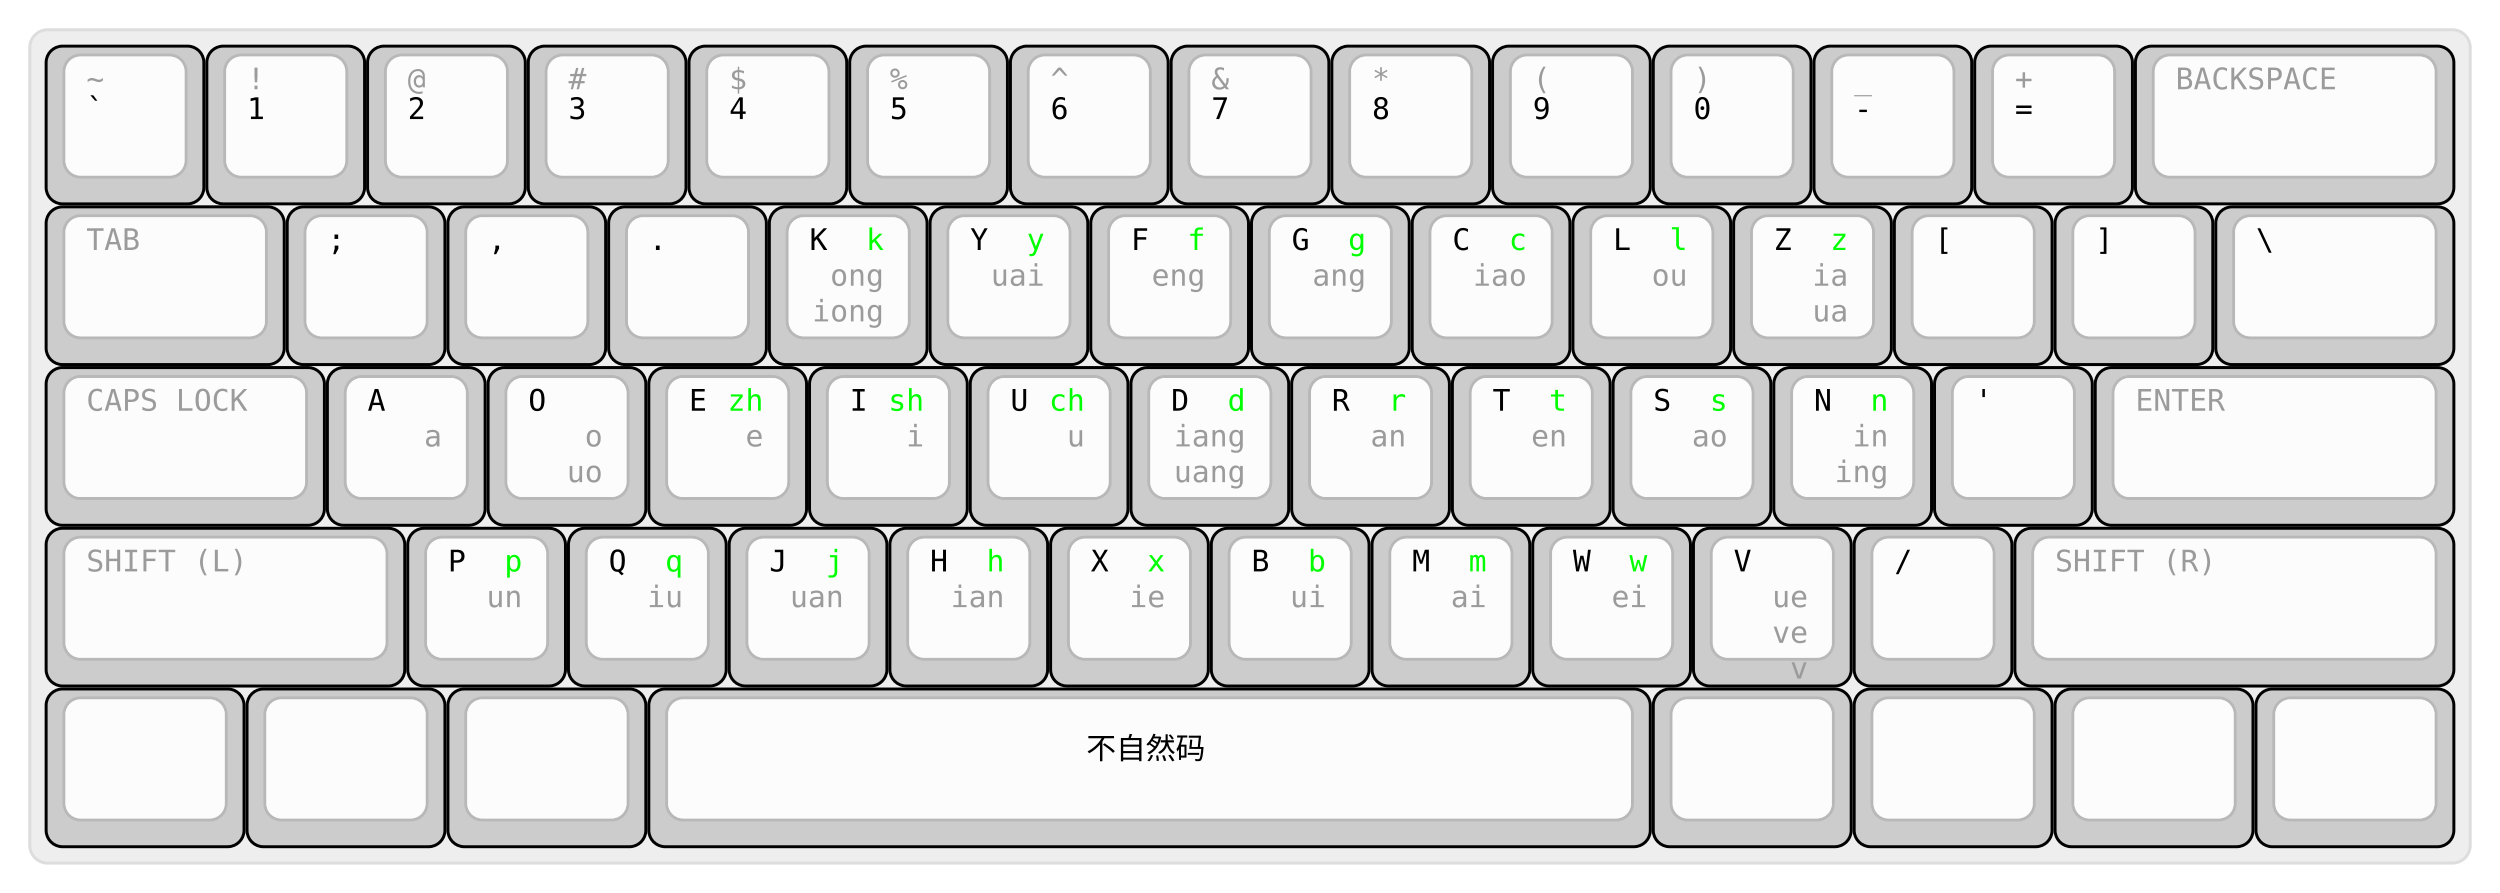
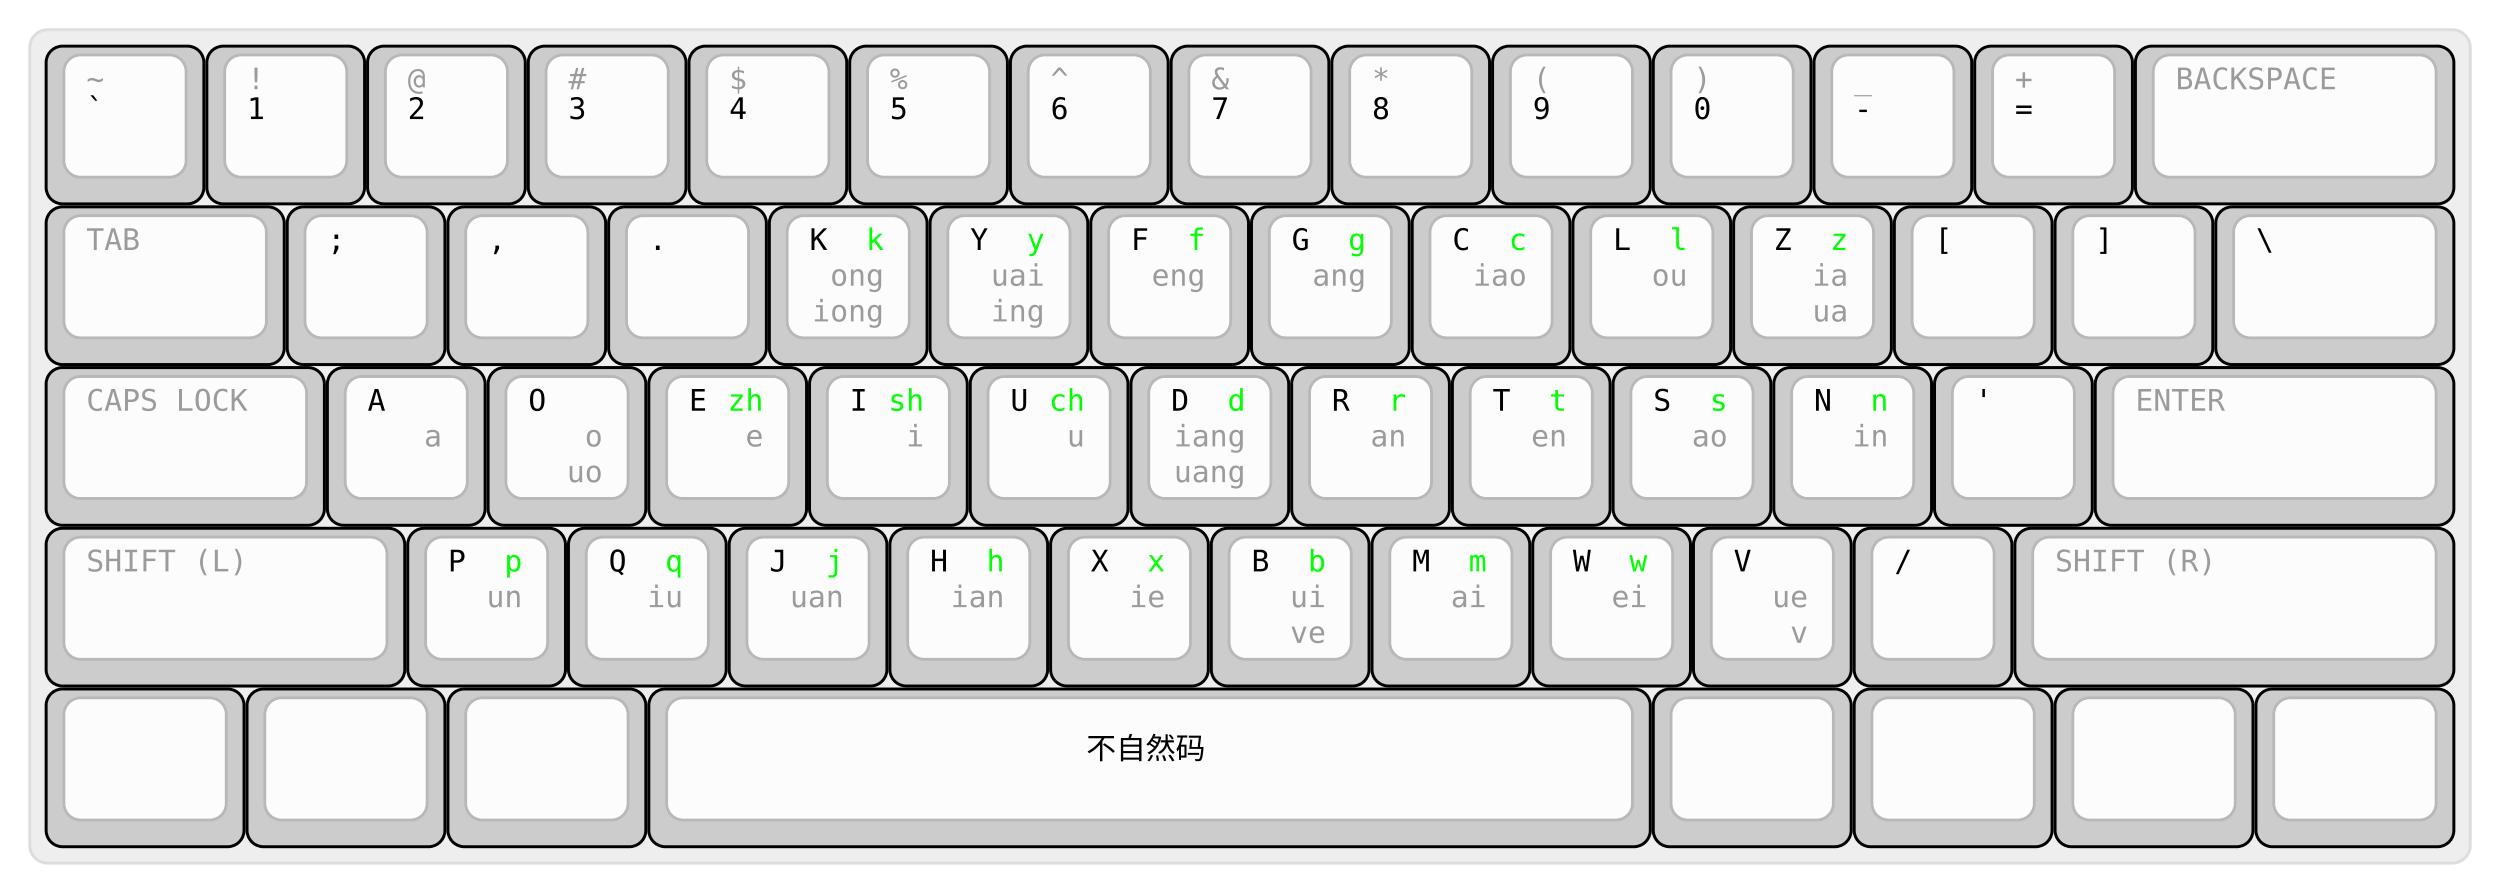
<svg xmlns="http://www.w3.org/2000/svg" xmlns:xlink="http://www.w3.org/1999/xlink" width="840px" height="300px" viewBox="0 0 840 300">
  <style type="text/css">
    .keycap .border { stroke: black; stroke-width: 2; }
    .keycap .inner.border { stroke: rgba(0,0,0,.1); }
    </style>
  <defs>
    <linearGradient id="DCS">
      <stop offset="0%" stop-color="black" stop-opacity="0" />
      <stop offset="40%" stop-color="black" stop-opacity="0.1" />
      <stop offset="60%" stop-color="black" stop-opacity="0.1" />
      <stop offset="100%" stop-color="black" stop-opacity="0" />
    </linearGradient>
    <linearGradient id="SPACE" x1="0%" x2="0%" y1="0%" y2="100%">
      <stop offset="0%" stop-color="black" stop-opacity="0.1" />
      <stop offset="20%" stop-color="black" stop-opacity="0.0" />
      <stop offset="40%" stop-color="black" stop-opacity="0.0" />
      <stop offset="100%" stop-color="black" stop-opacity="0.1" />
    </linearGradient>
    <radialGradient id="DSA">
      <stop offset="0%" stop-color="black" stop-opacity="0.1" />
      <stop offset="10%" stop-color="black" stop-opacity="0.1" />
      <stop offset="100%" stop-color="black" stop-opacity="0" />
    </radialGradient>
    <radialGradient id="SA" xlink:href="#DSA" />
  </defs>
  <g transform="translate(10,10)">
    <rect width="820" height="280" stroke="#ddd" stroke-width="1" fill="#eeeeee" rx="6" />
    <g transform="translate(5,5)">
      <g class="  keycap">
        <rect x="1" y="1" width="52" height="52" rx="5" fill="#cccccc" class="outer border" />
        <rect x="1" y="1" width="52" height="52" rx="5" fill="#cccccc" />
        <rect x="7" y="4" width="40" height="40" rx="5" fill="#fcfcfc" class="inner border" />
        <rect x="7" y="4" width="40" height="40" rx="5" fill="#fcfcfc" />
      </g>
      <g class="  keycap">
        <rect x="55" y="1" width="52" height="52" rx="5" fill="#cccccc" class="outer border" />
        <rect x="55" y="1" width="52" height="52" rx="5" fill="#cccccc" />
        <rect x="61" y="4" width="40" height="40" rx="5" fill="#fcfcfc" class="inner border" />
        <rect x="61" y="4" width="40" height="40" rx="5" fill="#fcfcfc" />
      </g>
      <g class="  keycap">
        <rect x="109" y="1" width="52" height="52" rx="5" fill="#cccccc" class="outer border" />
        <rect x="109" y="1" width="52" height="52" rx="5" fill="#cccccc" />
        <rect x="115" y="4" width="40" height="40" rx="5" fill="#fcfcfc" class="inner border" />
        <rect x="115" y="4" width="40" height="40" rx="5" fill="#fcfcfc" />
      </g>
      <g class="  keycap">
        <rect x="163" y="1" width="52" height="52" rx="5" fill="#cccccc" class="outer border" />
        <rect x="163" y="1" width="52" height="52" rx="5" fill="#cccccc" />
        <rect x="169" y="4" width="40" height="40" rx="5" fill="#fcfcfc" class="inner border" />
        <rect x="169" y="4" width="40" height="40" rx="5" fill="#fcfcfc" />
      </g>
      <g class="  keycap">
        <rect x="217" y="1" width="52" height="52" rx="5" fill="#cccccc" class="outer border" />
        <rect x="217" y="1" width="52" height="52" rx="5" fill="#cccccc" />
        <rect x="223" y="4" width="40" height="40" rx="5" fill="#fcfcfc" class="inner border" />
        <rect x="223" y="4" width="40" height="40" rx="5" fill="#fcfcfc" />
      </g>
      <g class="  keycap">
        <rect x="271" y="1" width="52" height="52" rx="5" fill="#cccccc" class="outer border" />
        <rect x="271" y="1" width="52" height="52" rx="5" fill="#cccccc" />
        <rect x="277" y="4" width="40" height="40" rx="5" fill="#fcfcfc" class="inner border" />
        <rect x="277" y="4" width="40" height="40" rx="5" fill="#fcfcfc" />
      </g>
      <g class="  keycap">
        <rect x="325" y="1" width="52" height="52" rx="5" fill="#cccccc" class="outer border" />
        <rect x="325" y="1" width="52" height="52" rx="5" fill="#cccccc" />
        <rect x="331" y="4" width="40" height="40" rx="5" fill="#fcfcfc" class="inner border" />
        <rect x="331" y="4" width="40" height="40" rx="5" fill="#fcfcfc" />
      </g>
      <g class="  keycap">
        <rect x="379" y="1" width="52" height="52" rx="5" fill="#cccccc" class="outer border" />
        <rect x="379" y="1" width="52" height="52" rx="5" fill="#cccccc" />
        <rect x="385" y="4" width="40" height="40" rx="5" fill="#fcfcfc" class="inner border" />
        <rect x="385" y="4" width="40" height="40" rx="5" fill="#fcfcfc" />
      </g>
      <g class="  keycap">
        <rect x="433" y="1" width="52" height="52" rx="5" fill="#cccccc" class="outer border" />
        <rect x="433" y="1" width="52" height="52" rx="5" fill="#cccccc" />
        <rect x="439" y="4" width="40" height="40" rx="5" fill="#fcfcfc" class="inner border" />
        <rect x="439" y="4" width="40" height="40" rx="5" fill="#fcfcfc" />
      </g>
      <g class="  keycap">
        <rect x="487" y="1" width="52" height="52" rx="5" fill="#cccccc" class="outer border" />
        <rect x="487" y="1" width="52" height="52" rx="5" fill="#cccccc" />
        <rect x="493" y="4" width="40" height="40" rx="5" fill="#fcfcfc" class="inner border" />
        <rect x="493" y="4" width="40" height="40" rx="5" fill="#fcfcfc" />
      </g>
      <g class="  keycap">
        <rect x="541" y="1" width="52" height="52" rx="5" fill="#cccccc" class="outer border" />
        <rect x="541" y="1" width="52" height="52" rx="5" fill="#cccccc" />
        <rect x="547" y="4" width="40" height="40" rx="5" fill="#fcfcfc" class="inner border" />
        <rect x="547" y="4" width="40" height="40" rx="5" fill="#fcfcfc" />
      </g>
      <g class="  keycap">
        <rect x="595" y="1" width="52" height="52" rx="5" fill="#cccccc" class="outer border" />
        <rect x="595" y="1" width="52" height="52" rx="5" fill="#cccccc" />
        <rect x="601" y="4" width="40" height="40" rx="5" fill="#fcfcfc" class="inner border" />
        <rect x="601" y="4" width="40" height="40" rx="5" fill="#fcfcfc" />
      </g>
      <g class="  keycap">
        <rect x="649" y="1" width="52" height="52" rx="5" fill="#cccccc" class="outer border" />
        <rect x="649" y="1" width="52" height="52" rx="5" fill="#cccccc" />
        <rect x="655" y="4" width="40" height="40" rx="5" fill="#fcfcfc" class="inner border" />
        <rect x="655" y="4" width="40" height="40" rx="5" fill="#fcfcfc" />
      </g>
      <g class="  keycap">
        <rect x="703" y="1" width="106" height="52" rx="5" fill="#cccccc" class="outer border" />
        <rect x="703" y="1" width="106" height="52" rx="5" fill="#cccccc" />
        <rect x="709" y="4" width="94" height="40" rx="5" fill="#fcfcfc" class="inner border" />
        <rect x="709" y="4" width="94" height="40" rx="5" fill="#fcfcfc" />
      </g>
      <g class="  keycap">
        <rect x="1" y="55" width="79" height="52" rx="5" fill="#cccccc" class="outer border" />
        <rect x="1" y="55" width="79" height="52" rx="5" fill="#cccccc" />
        <rect x="7" y="58" width="67" height="40" rx="5" fill="#fcfcfc" class="inner border" />
        <rect x="7" y="58" width="67" height="40" rx="5" fill="#fcfcfc" />
      </g>
      <g class="  keycap">
        <rect x="82" y="55" width="52" height="52" rx="5" fill="#cccccc" class="outer border" />
        <rect x="82" y="55" width="52" height="52" rx="5" fill="#cccccc" />
        <rect x="88" y="58" width="40" height="40" rx="5" fill="#fcfcfc" class="inner border" />
        <rect x="88" y="58" width="40" height="40" rx="5" fill="#fcfcfc" />
      </g>
      <g class="  keycap">
        <rect x="136" y="55" width="52" height="52" rx="5" fill="#cccccc" class="outer border" />
        <rect x="136" y="55" width="52" height="52" rx="5" fill="#cccccc" />
        <rect x="142" y="58" width="40" height="40" rx="5" fill="#fcfcfc" class="inner border" />
        <rect x="142" y="58" width="40" height="40" rx="5" fill="#fcfcfc" />
      </g>
      <g class="  keycap">
        <rect x="190" y="55" width="52" height="52" rx="5" fill="#cccccc" class="outer border" />
        <rect x="190" y="55" width="52" height="52" rx="5" fill="#cccccc" />
        <rect x="196" y="58" width="40" height="40" rx="5" fill="#fcfcfc" class="inner border" />
        <rect x="196" y="58" width="40" height="40" rx="5" fill="#fcfcfc" />
      </g>
      <g class="  keycap">
        <rect x="244" y="55" width="52" height="52" rx="5" fill="#cccccc" class="outer border" />
        <rect x="244" y="55" width="52" height="52" rx="5" fill="#cccccc" />
        <rect x="250" y="58" width="40" height="40" rx="5" fill="#fcfcfc" class="inner border" />
        <rect x="250" y="58" width="40" height="40" rx="5" fill="#fcfcfc" />
      </g>
      <g class="  keycap">
        <rect x="298" y="55" width="52" height="52" rx="5" fill="#cccccc" class="outer border" />
        <rect x="298" y="55" width="52" height="52" rx="5" fill="#cccccc" />
        <rect x="304" y="58" width="40" height="40" rx="5" fill="#fcfcfc" class="inner border" />
        <rect x="304" y="58" width="40" height="40" rx="5" fill="#fcfcfc" />
      </g>
      <g class="  keycap">
        <rect x="352" y="55" width="52" height="52" rx="5" fill="#cccccc" class="outer border" />
        <rect x="352" y="55" width="52" height="52" rx="5" fill="#cccccc" />
        <rect x="358" y="58" width="40" height="40" rx="5" fill="#fcfcfc" class="inner border" />
        <rect x="358" y="58" width="40" height="40" rx="5" fill="#fcfcfc" />
      </g>
      <g class="  keycap">
        <rect x="406" y="55" width="52" height="52" rx="5" fill="#cccccc" class="outer border" />
        <rect x="406" y="55" width="52" height="52" rx="5" fill="#cccccc" />
        <rect x="412" y="58" width="40" height="40" rx="5" fill="#fcfcfc" class="inner border" />
        <rect x="412" y="58" width="40" height="40" rx="5" fill="#fcfcfc" />
      </g>
      <g class="  keycap">
        <rect x="460" y="55" width="52" height="52" rx="5" fill="#cccccc" class="outer border" />
        <rect x="460" y="55" width="52" height="52" rx="5" fill="#cccccc" />
        <rect x="466" y="58" width="40" height="40" rx="5" fill="#fcfcfc" class="inner border" />
        <rect x="466" y="58" width="40" height="40" rx="5" fill="#fcfcfc" />
      </g>
      <g class="  keycap">
        <rect x="514" y="55" width="52" height="52" rx="5" fill="#cccccc" class="outer border" />
        <rect x="514" y="55" width="52" height="52" rx="5" fill="#cccccc" />
        <rect x="520" y="58" width="40" height="40" rx="5" fill="#fcfcfc" class="inner border" />
        <rect x="520" y="58" width="40" height="40" rx="5" fill="#fcfcfc" />
      </g>
      <g class="  keycap">
        <rect x="568" y="55" width="52" height="52" rx="5" fill="#cccccc" class="outer border" />
        <rect x="568" y="55" width="52" height="52" rx="5" fill="#cccccc" />
        <rect x="574" y="58" width="40" height="40" rx="5" fill="#fcfcfc" class="inner border" />
        <rect x="574" y="58" width="40" height="40" rx="5" fill="#fcfcfc" />
      </g>
      <g class="  keycap">
        <rect x="622" y="55" width="52" height="52" rx="5" fill="#cccccc" class="outer border" />
        <rect x="622" y="55" width="52" height="52" rx="5" fill="#cccccc" />
        <rect x="628" y="58" width="40" height="40" rx="5" fill="#fcfcfc" class="inner border" />
        <rect x="628" y="58" width="40" height="40" rx="5" fill="#fcfcfc" />
      </g>
      <g class="  keycap">
        <rect x="676" y="55" width="52" height="52" rx="5" fill="#cccccc" class="outer border" />
        <rect x="676" y="55" width="52" height="52" rx="5" fill="#cccccc" />
        <rect x="682" y="58" width="40" height="40" rx="5" fill="#fcfcfc" class="inner border" />
        <rect x="682" y="58" width="40" height="40" rx="5" fill="#fcfcfc" />
      </g>
      <g class="  keycap">
        <rect x="730" y="55" width="79" height="52" rx="5" fill="#cccccc" class="outer border" />
        <rect x="730" y="55" width="79" height="52" rx="5" fill="#cccccc" />
        <rect x="736" y="58" width="67" height="40" rx="5" fill="#fcfcfc" class="inner border" />
        <rect x="736" y="58" width="67" height="40" rx="5" fill="#fcfcfc" />
      </g>
      <g class="  keycap">
        <rect x="1" y="109" width="92.5" height="52" rx="5" fill="#cccccc" class="outer border" />
        <rect x="1" y="109" width="92.5" height="52" rx="5" fill="#cccccc" />
        <rect x="7" y="112" width="80.5" height="40" rx="5" fill="#fcfcfc" class="inner border" />
        <rect x="7" y="112" width="80.5" height="40" rx="5" fill="#fcfcfc" />
      </g>
      <g class="  keycap">
        <rect x="95.5" y="109" width="52" height="52" rx="5" fill="#cccccc" class="outer border" />
        <rect x="95.5" y="109" width="52" height="52" rx="5" fill="#cccccc" />
        <rect x="101.5" y="112" width="40" height="40" rx="5" fill="#fcfcfc" class="inner border" />
        <rect x="101.5" y="112" width="40" height="40" rx="5" fill="#fcfcfc" />
      </g>
      <g class="  keycap">
        <rect x="149.5" y="109" width="52" height="52" rx="5" fill="#cccccc" class="outer border" />
        <rect x="149.5" y="109" width="52" height="52" rx="5" fill="#cccccc" />
        <rect x="155.5" y="112" width="40" height="40" rx="5" fill="#fcfcfc" class="inner border" />
        <rect x="155.5" y="112" width="40" height="40" rx="5" fill="#fcfcfc" />
      </g>
      <g class="  keycap">
        <rect x="203.5" y="109" width="52" height="52" rx="5" fill="#cccccc" class="outer border" />
        <rect x="203.5" y="109" width="52" height="52" rx="5" fill="#cccccc" />
        <rect x="209.5" y="112" width="40" height="40" rx="5" fill="#fcfcfc" class="inner border" />
        <rect x="209.5" y="112" width="40" height="40" rx="5" fill="#fcfcfc" />
      </g>
      <g class="  keycap">
        <rect x="257.5" y="109" width="52" height="52" rx="5" fill="#cccccc" class="outer border" />
        <rect x="257.5" y="109" width="52" height="52" rx="5" fill="#cccccc" />
        <rect x="263.5" y="112" width="40" height="40" rx="5" fill="#fcfcfc" class="inner border" />
        <rect x="263.5" y="112" width="40" height="40" rx="5" fill="#fcfcfc" />
      </g>
      <g class="  keycap">
        <rect x="311.5" y="109" width="52" height="52" rx="5" fill="#cccccc" class="outer border" />
        <rect x="311.5" y="109" width="52" height="52" rx="5" fill="#cccccc" />
        <rect x="317.5" y="112" width="40" height="40" rx="5" fill="#fcfcfc" class="inner border" />
        <rect x="317.5" y="112" width="40" height="40" rx="5" fill="#fcfcfc" />
      </g>
      <g class="  keycap">
        <rect x="365.5" y="109" width="52" height="52" rx="5" fill="#cccccc" class="outer border" />
        <rect x="365.5" y="109" width="52" height="52" rx="5" fill="#cccccc" />
        <rect x="371.5" y="112" width="40" height="40" rx="5" fill="#fcfcfc" class="inner border" />
        <rect x="371.5" y="112" width="40" height="40" rx="5" fill="#fcfcfc" />
      </g>
      <g class="  keycap">
        <rect x="419.5" y="109" width="52" height="52" rx="5" fill="#cccccc" class="outer border" />
        <rect x="419.5" y="109" width="52" height="52" rx="5" fill="#cccccc" />
        <rect x="425.5" y="112" width="40" height="40" rx="5" fill="#fcfcfc" class="inner border" />
        <rect x="425.5" y="112" width="40" height="40" rx="5" fill="#fcfcfc" />
      </g>
      <g class="  keycap">
        <rect x="473.5" y="109" width="52" height="52" rx="5" fill="#cccccc" class="outer border" />
        <rect x="473.5" y="109" width="52" height="52" rx="5" fill="#cccccc" />
        <rect x="479.5" y="112" width="40" height="40" rx="5" fill="#fcfcfc" class="inner border" />
        <rect x="479.5" y="112" width="40" height="40" rx="5" fill="#fcfcfc" />
      </g>
      <g class="  keycap">
        <rect x="527.5" y="109" width="52" height="52" rx="5" fill="#cccccc" class="outer border" />
        <rect x="527.5" y="109" width="52" height="52" rx="5" fill="#cccccc" />
        <rect x="533.5" y="112" width="40" height="40" rx="5" fill="#fcfcfc" class="inner border" />
        <rect x="533.5" y="112" width="40" height="40" rx="5" fill="#fcfcfc" />
      </g>
      <g class="  keycap">
        <rect x="581.5" y="109" width="52" height="52" rx="5" fill="#cccccc" class="outer border" />
        <rect x="581.5" y="109" width="52" height="52" rx="5" fill="#cccccc" />
        <rect x="587.5" y="112" width="40" height="40" rx="5" fill="#fcfcfc" class="inner border" />
        <rect x="587.5" y="112" width="40" height="40" rx="5" fill="#fcfcfc" />
      </g>
      <g class="  keycap">
        <rect x="635.5" y="109" width="52" height="52" rx="5" fill="#cccccc" class="outer border" />
        <rect x="635.5" y="109" width="52" height="52" rx="5" fill="#cccccc" />
        <rect x="641.5" y="112" width="40" height="40" rx="5" fill="#fcfcfc" class="inner border" />
        <rect x="641.5" y="112" width="40" height="40" rx="5" fill="#fcfcfc" />
      </g>
      <g class="  keycap">
        <rect x="689.5" y="109" width="119.5" height="52" rx="5" fill="#cccccc" class="outer border" />
        <rect x="689.5" y="109" width="119.5" height="52" rx="5" fill="#cccccc" />
        <rect x="695.5" y="112" width="107.5" height="40" rx="5" fill="#fcfcfc" class="inner border" />
        <rect x="695.5" y="112" width="107.5" height="40" rx="5" fill="#fcfcfc" />
      </g>
      <g class="  keycap">
        <rect x="1" y="163" width="119.5" height="52" rx="5" fill="#cccccc" class="outer border" />
        <rect x="1" y="163" width="119.5" height="52" rx="5" fill="#cccccc" />
        <rect x="7" y="166" width="107.5" height="40" rx="5" fill="#fcfcfc" class="inner border" />
        <rect x="7" y="166" width="107.5" height="40" rx="5" fill="#fcfcfc" />
      </g>
      <g class="  keycap">
        <rect x="122.5" y="163" width="52" height="52" rx="5" fill="#cccccc" class="outer border" />
        <rect x="122.5" y="163" width="52" height="52" rx="5" fill="#cccccc" />
        <rect x="128.5" y="166" width="40" height="40" rx="5" fill="#fcfcfc" class="inner border" />
        <rect x="128.5" y="166" width="40" height="40" rx="5" fill="#fcfcfc" />
      </g>
      <g class="  keycap">
        <rect x="176.5" y="163" width="52" height="52" rx="5" fill="#cccccc" class="outer border" />
        <rect x="176.5" y="163" width="52" height="52" rx="5" fill="#cccccc" />
        <rect x="182.5" y="166" width="40" height="40" rx="5" fill="#fcfcfc" class="inner border" />
        <rect x="182.5" y="166" width="40" height="40" rx="5" fill="#fcfcfc" />
      </g>
      <g class="  keycap">
        <rect x="230.5" y="163" width="52" height="52" rx="5" fill="#cccccc" class="outer border" />
        <rect x="230.5" y="163" width="52" height="52" rx="5" fill="#cccccc" />
        <rect x="236.5" y="166" width="40" height="40" rx="5" fill="#fcfcfc" class="inner border" />
        <rect x="236.5" y="166" width="40" height="40" rx="5" fill="#fcfcfc" />
      </g>
      <g class="  keycap">
        <rect x="284.5" y="163" width="52" height="52" rx="5" fill="#cccccc" class="outer border" />
        <rect x="284.5" y="163" width="52" height="52" rx="5" fill="#cccccc" />
        <rect x="290.5" y="166" width="40" height="40" rx="5" fill="#fcfcfc" class="inner border" />
        <rect x="290.5" y="166" width="40" height="40" rx="5" fill="#fcfcfc" />
      </g>
      <g class="  keycap">
        <rect x="338.5" y="163" width="52" height="52" rx="5" fill="#cccccc" class="outer border" />
        <rect x="338.5" y="163" width="52" height="52" rx="5" fill="#cccccc" />
        <rect x="344.5" y="166" width="40" height="40" rx="5" fill="#fcfcfc" class="inner border" />
        <rect x="344.5" y="166" width="40" height="40" rx="5" fill="#fcfcfc" />
      </g>
      <g class="  keycap">
        <rect x="392.5" y="163" width="52" height="52" rx="5" fill="#cccccc" class="outer border" />
        <rect x="392.5" y="163" width="52" height="52" rx="5" fill="#cccccc" />
        <rect x="398.5" y="166" width="40" height="40" rx="5" fill="#fcfcfc" class="inner border" />
        <rect x="398.5" y="166" width="40" height="40" rx="5" fill="#fcfcfc" />
      </g>
      <g class="  keycap">
        <rect x="446.5" y="163" width="52" height="52" rx="5" fill="#cccccc" class="outer border" />
        <rect x="446.5" y="163" width="52" height="52" rx="5" fill="#cccccc" />
        <rect x="452.5" y="166" width="40" height="40" rx="5" fill="#fcfcfc" class="inner border" />
        <rect x="452.5" y="166" width="40" height="40" rx="5" fill="#fcfcfc" />
      </g>
      <g class="  keycap">
        <rect x="500.5" y="163" width="52" height="52" rx="5" fill="#cccccc" class="outer border" />
        <rect x="500.5" y="163" width="52" height="52" rx="5" fill="#cccccc" />
        <rect x="506.5" y="166" width="40" height="40" rx="5" fill="#fcfcfc" class="inner border" />
        <rect x="506.5" y="166" width="40" height="40" rx="5" fill="#fcfcfc" />
      </g>
      <g class="  keycap">
        <rect x="554.5" y="163" width="52" height="52" rx="5" fill="#cccccc" class="outer border" />
        <rect x="554.5" y="163" width="52" height="52" rx="5" fill="#cccccc" />
        <rect x="560.5" y="166" width="40" height="40" rx="5" fill="#fcfcfc" class="inner border" />
        <rect x="560.5" y="166" width="40" height="40" rx="5" fill="#fcfcfc" />
      </g>
      <g class="  keycap">
        <rect x="608.5" y="163" width="52" height="52" rx="5" fill="#cccccc" class="outer border" />
        <rect x="608.5" y="163" width="52" height="52" rx="5" fill="#cccccc" />
        <rect x="614.5" y="166" width="40" height="40" rx="5" fill="#fcfcfc" class="inner border" />
        <rect x="614.5" y="166" width="40" height="40" rx="5" fill="#fcfcfc" />
      </g>
      <g class="  keycap">
        <rect x="662.5" y="163" width="146.5" height="52" rx="5" fill="#cccccc" class="outer border" />
        <rect x="662.5" y="163" width="146.5" height="52" rx="5" fill="#cccccc" />
        <rect x="668.5" y="166" width="134.5" height="40" rx="5" fill="#fcfcfc" class="inner border" />
        <rect x="668.5" y="166" width="134.5" height="40" rx="5" fill="#fcfcfc" />
      </g>
      <g class="  keycap">
        <rect x="1" y="217" width="65.5" height="52" rx="5" fill="#cccccc" class="outer border" />
        <rect x="1" y="217" width="65.5" height="52" rx="5" fill="#cccccc" />
        <rect x="7" y="220" width="53.5" height="40" rx="5" fill="#fcfcfc" class="inner border" />
        <rect x="7" y="220" width="53.5" height="40" rx="5" fill="#fcfcfc" />
      </g>
      <g class="  keycap">
        <rect x="68.5" y="217" width="65.5" height="52" rx="5" fill="#cccccc" class="outer border" />
        <rect x="68.5" y="217" width="65.5" height="52" rx="5" fill="#cccccc" />
        <rect x="74.5" y="220" width="53.5" height="40" rx="5" fill="#fcfcfc" class="inner border" />
        <rect x="74.5" y="220" width="53.5" height="40" rx="5" fill="#fcfcfc" />
      </g>
      <g class="  keycap">
        <rect x="136" y="217" width="65.5" height="52" rx="5" fill="#cccccc" class="outer border" />
        <rect x="136" y="217" width="65.5" height="52" rx="5" fill="#cccccc" />
        <rect x="142" y="220" width="53.5" height="40" rx="5" fill="#fcfcfc" class="inner border" />
        <rect x="142" y="220" width="53.5" height="40" rx="5" fill="#fcfcfc" />
      </g>
      <g class="  keycap">
        <rect x="203.5" y="217" width="335.5" height="52" rx="5" fill="#cccccc" class="outer border" />
        <rect x="203.5" y="217" width="335.5" height="52" rx="5" fill="#cccccc" />
        <rect x="209.5" y="220" width="323.5" height="40" rx="5" fill="#fcfcfc" class="inner border" />
        <rect x="209.5" y="220" width="323.5" height="40" rx="5" fill="#fcfcfc" />
      </g>
      <g class="  keycap">
        <rect x="541" y="217" width="65.5" height="52" rx="5" fill="#cccccc" class="outer border" />
        <rect x="541" y="217" width="65.5" height="52" rx="5" fill="#cccccc" />
        <rect x="547" y="220" width="53.5" height="40" rx="5" fill="#fcfcfc" class="inner border" />
        <rect x="547" y="220" width="53.5" height="40" rx="5" fill="#fcfcfc" />
      </g>
      <g class="  keycap">
        <rect x="608.5" y="217" width="65.5" height="52" rx="5" fill="#cccccc" class="outer border" />
        <rect x="608.5" y="217" width="65.5" height="52" rx="5" fill="#cccccc" />
        <rect x="614.5" y="220" width="53.5" height="40" rx="5" fill="#fcfcfc" class="inner border" />
        <rect x="614.5" y="220" width="53.5" height="40" rx="5" fill="#fcfcfc" />
      </g>
      <g class="  keycap">
        <rect x="676" y="217" width="65.5" height="52" rx="5" fill="#cccccc" class="outer border" />
        <rect x="676" y="217" width="65.5" height="52" rx="5" fill="#cccccc" />
        <rect x="682" y="220" width="53.5" height="40" rx="5" fill="#fcfcfc" class="inner border" />
        <rect x="682" y="220" width="53.5" height="40" rx="5" fill="#fcfcfc" />
      </g>
      <g class="  keycap">
        <rect x="743.5" y="217" width="65.5" height="52" rx="5" fill="#cccccc" class="outer border" />
        <rect x="743.5" y="217" width="65.5" height="52" rx="5" fill="#cccccc" />
        <rect x="749.5" y="220" width="53.5" height="40" rx="5" fill="#fcfcfc" class="inner border" />
        <rect x="749.5" y="220" width="53.5" height="40" rx="5" fill="#fcfcfc" />
      </g>
    </g>
  </g>
  <text alignment-baseline="hanging" text-anchor="start" x="110" y="84" fill="rgb(0,0,0)" font-size="10" font-family="monospace">;</text>
  <text alignment-baseline="hanging" text-anchor="start" x="164" y="84" fill="rgb(0,0,0)" font-size="10" font-family="monospace">,</text>
  <text alignment-baseline="hanging" text-anchor="start" x="218" y="84" fill="rgb(0,0,0)" font-size="10" font-family="monospace">.</text>
  <text alignment-baseline="hanging" text-anchor="start" x="272" y="84" fill="rgb(0,0,0)" font-size="10" font-family="monospace">K</text>
  <text alignment-baseline="hanging" text-anchor="start" x="326" y="84" fill="rgb(0,0,0)" font-size="10" font-family="monospace">Y</text>
  <text alignment-baseline="hanging" text-anchor="start" x="380" y="84" fill="rgb(0,0,0)" font-size="10" font-family="monospace">F</text>
  <text alignment-baseline="hanging" text-anchor="start" x="434" y="84" fill="rgb(0,0,0)" font-size="10" font-family="monospace">G</text>
  <text alignment-baseline="hanging" text-anchor="start" x="488" y="84" fill="rgb(0,0,0)" font-size="10" font-family="monospace">C</text>
  <text alignment-baseline="hanging" text-anchor="start" x="542" y="84" fill="rgb(0,0,0)" font-size="10" font-family="monospace">L</text>
  <text alignment-baseline="hanging" text-anchor="start" x="596" y="84" fill="rgb(0,0,0)" font-size="10" font-family="monospace">Z</text>
  <text alignment-baseline="hanging" text-anchor="start" x="650" y="84" fill="rgb(0,0,0)" font-size="10" font-family="monospace">[</text>
  <text alignment-baseline="hanging" text-anchor="start" x="704" y="84" fill="rgb(0,0,0)" font-size="10" font-family="monospace">]</text>
  <text alignment-baseline="hanging" text-anchor="start" x="758" y="84" fill="rgb(0,0,0)" font-size="10" font-family="monospace">\</text>
  <text alignment-baseline="hanging" text-anchor="start" x="123.5" y="138.0" fill="rgb(0,0,0)" font-size="10" font-family="monospace">A</text>
  <text alignment-baseline="hanging" text-anchor="start" x="177.5" y="138.0" fill="rgb(0,0,0)" font-size="10" font-family="monospace">O</text>
  <text alignment-baseline="hanging" text-anchor="start" x="231.5" y="138.0" fill="rgb(0,0,0)" font-size="10" font-family="monospace">E</text>
  <text alignment-baseline="hanging" text-anchor="start" x="285.5" y="138.0" fill="rgb(0,0,0)" font-size="10" font-family="monospace">I</text>
  <text alignment-baseline="hanging" text-anchor="start" x="339.5" y="138.0" fill="rgb(0,0,0)" font-size="10" font-family="monospace">U</text>
  <text alignment-baseline="hanging" text-anchor="start" x="393.5" y="138.0" fill="rgb(0,0,0)" font-size="10" font-family="monospace">D</text>
  <text alignment-baseline="hanging" text-anchor="start" x="447.5" y="138.0" fill="rgb(0,0,0)" font-size="10" font-family="monospace">R</text>
  <text alignment-baseline="hanging" text-anchor="start" x="501.5" y="138.0" fill="rgb(0,0,0)" font-size="10" font-family="monospace">T</text>
  <text alignment-baseline="hanging" text-anchor="start" x="555.5" y="138.0" fill="rgb(0,0,0)" font-size="10" font-family="monospace">S</text>
  <text alignment-baseline="hanging" text-anchor="start" x="609.5" y="138.0" fill="rgb(0,0,0)" font-size="10" font-family="monospace">N</text>
  <text alignment-baseline="hanging" text-anchor="start" x="663.5" y="138.0" fill="rgb(0,0,0)" font-size="10" font-family="monospace">'</text>
  <text alignment-baseline="hanging" text-anchor="start" x="150.5" y="192.0" fill="rgb(0,0,0)" font-size="10" font-family="monospace">P</text>
  <text alignment-baseline="hanging" text-anchor="start" x="204.5" y="192.0" fill="rgb(0,0,0)" font-size="10" font-family="monospace">Q</text>
  <text alignment-baseline="hanging" text-anchor="start" x="258.5" y="192.0" fill="rgb(0,0,0)" font-size="10" font-family="monospace">J</text>
  <text alignment-baseline="hanging" text-anchor="start" x="312.5" y="192.0" fill="rgb(0,0,0)" font-size="10" font-family="monospace">H</text>
  <text alignment-baseline="hanging" text-anchor="start" x="366.5" y="192.0" fill="rgb(0,0,0)" font-size="10" font-family="monospace">X</text>
  <text alignment-baseline="hanging" text-anchor="start" x="420.5" y="192.0" fill="rgb(0,0,0)" font-size="10" font-family="monospace">B</text>
  <text alignment-baseline="hanging" text-anchor="start" x="474.5" y="192.0" fill="rgb(0,0,0)" font-size="10" font-family="monospace">M</text>
  <text alignment-baseline="hanging" text-anchor="start" x="528.5" y="192.0" fill="rgb(0,0,0)" font-size="10" font-family="monospace">W</text>
  <text alignment-baseline="hanging" text-anchor="start" x="582.5" y="192.0" fill="rgb(0,0,0)" font-size="10" font-family="monospace">V</text>
  <text alignment-baseline="hanging" text-anchor="start" x="636.5" y="192.0" fill="rgb(0,0,0)" font-size="10" font-family="monospace">/</text>
  <text alignment-baseline="hanging" text-anchor="start" x="29" y="30" fill="rgb(155,155,155)" font-size="10" font-family="monospace">~</text>
  <text alignment-baseline="hanging" text-anchor="start" x="83" y="30" fill="rgb(155,155,155)" font-size="10" font-family="monospace">!</text>
  <text alignment-baseline="hanging" text-anchor="start" x="137" y="30" fill="rgb(155,155,155)" font-size="10" font-family="monospace">@</text>
  <text alignment-baseline="hanging" text-anchor="start" x="191" y="30" fill="rgb(155,155,155)" font-size="10" font-family="monospace">#</text>
  <text alignment-baseline="hanging" text-anchor="start" x="245" y="30" fill="rgb(155,155,155)" font-size="10" font-family="monospace">$</text>
  <text alignment-baseline="hanging" text-anchor="start" x="299" y="30" fill="rgb(155,155,155)" font-size="10" font-family="monospace">%</text>
  <text alignment-baseline="hanging" text-anchor="start" x="353" y="30" fill="rgb(155,155,155)" font-size="10" font-family="monospace">^</text>
  <text alignment-baseline="hanging" text-anchor="start" x="407" y="30" fill="rgb(155,155,155)" font-size="10" font-family="monospace">&amp;</text>
  <text alignment-baseline="hanging" text-anchor="start" x="461" y="30" fill="rgb(155,155,155)" font-size="10" font-family="monospace">*</text>
  <text alignment-baseline="hanging" text-anchor="start" x="515" y="30" fill="rgb(155,155,155)" font-size="10" font-family="monospace">(</text>
  <text alignment-baseline="hanging" text-anchor="start" x="569" y="30" fill="rgb(155,155,155)" font-size="10" font-family="monospace">)</text>
  <text alignment-baseline="hanging" text-anchor="start" x="623" y="30" fill="rgb(155,155,155)" font-size="10" font-family="monospace">_</text>
  <text alignment-baseline="hanging" text-anchor="start" x="677" y="30" fill="rgb(155,155,155)" font-size="10" font-family="monospace">+</text>
  <text alignment-baseline="hanging" text-anchor="start" x="29" y="40" fill="rgb(0,0,0)" font-size="10" font-family="monospace">`</text>
  <text alignment-baseline="hanging" text-anchor="start" x="83" y="40" fill="rgb(0,0,0)" font-size="10" font-family="monospace">1</text>
  <text alignment-baseline="hanging" text-anchor="start" x="137" y="40" fill="rgb(0,0,0)" font-size="10" font-family="monospace">2</text>
  <text alignment-baseline="hanging" text-anchor="start" x="191" y="40" fill="rgb(0,0,0)" font-size="10" font-family="monospace">3</text>
  <text alignment-baseline="hanging" text-anchor="start" x="245" y="40" fill="rgb(0,0,0)" font-size="10" font-family="monospace">4</text>
  <text alignment-baseline="hanging" text-anchor="start" x="299" y="40" fill="rgb(0,0,0)" font-size="10" font-family="monospace">5</text>
  <text alignment-baseline="hanging" text-anchor="start" x="353" y="40" fill="rgb(0,0,0)" font-size="10" font-family="monospace">6</text>
  <text alignment-baseline="hanging" text-anchor="start" x="407" y="40" fill="rgb(0,0,0)" font-size="10" font-family="monospace">7</text>
  <text alignment-baseline="hanging" text-anchor="start" x="461" y="40" fill="rgb(0,0,0)" font-size="10" font-family="monospace">8</text>
  <text alignment-baseline="hanging" text-anchor="start" x="515" y="40" fill="rgb(0,0,0)" font-size="10" font-family="monospace">9</text>
  <text alignment-baseline="hanging" text-anchor="start" x="569" y="40" fill="rgb(0,0,0)" font-size="10" font-family="monospace">0</text>
  <text alignment-baseline="hanging" text-anchor="start" x="623" y="40" fill="rgb(0,0,0)" font-size="10" font-family="monospace">-</text>
  <text alignment-baseline="hanging" text-anchor="start" x="677" y="40" fill="rgb(0,0,0)" font-size="10" font-family="monospace">=</text>
  <text alignment-baseline="hanging" text-anchor="start" x="731" y="30" fill="rgb(155,155,155)" font-size="10" font-family="monospace">BACKSPACE</text>
  <text alignment-baseline="hanging" text-anchor="start" x="29" y="84" fill="rgb(155,155,155)" font-size="10" font-family="monospace">TAB</text>
  <text alignment-baseline="hanging" text-anchor="start" x="29" y="138" fill="rgb(155,155,155)" font-size="10" font-family="monospace">CAPS LOCK</text>
  <text alignment-baseline="hanging" text-anchor="start" x="717.5" y="138.0" fill="rgb(155,155,155)" font-size="10" font-family="monospace">ENTER</text>
  <text alignment-baseline="hanging" text-anchor="start" x="29" y="192" fill="rgb(155,155,155)" font-size="10" font-family="monospace">SHIFT (L)</text>
  <text alignment-baseline="hanging" text-anchor="start" x="690.5" y="192.0" fill="rgb(155,155,155)" font-size="10" font-family="monospace">SHIFT (R)</text>
  <text alignment-baseline="hanging" text-anchor="end" x="445.5" y="192.0" fill="rgb(0,255,0)" font-size="10" font-family="monospace">b</text>
  <text alignment-baseline="hanging" text-anchor="end" x="513" y="84" fill="rgb(0,255,0)" font-size="10" font-family="monospace">c</text>
  <text alignment-baseline="hanging" text-anchor="end" x="418.5" y="138.0" fill="rgb(0,255,0)" font-size="10" font-family="monospace">d</text>
  <text alignment-baseline="hanging" text-anchor="end" x="405" y="84" fill="rgb(0,255,0)" font-size="10" font-family="monospace">f</text>
  <text alignment-baseline="hanging" text-anchor="end" x="459" y="84" fill="rgb(0,255,0)" font-size="10" font-family="monospace">g</text>
  <text alignment-baseline="hanging" text-anchor="end" x="337.5" y="192.0" fill="rgb(0,255,0)" font-size="10" font-family="monospace">h</text>
  <text alignment-baseline="hanging" text-anchor="end" x="283.5" y="192.0" fill="rgb(0,255,0)" font-size="10" font-family="monospace">j</text>
  <text alignment-baseline="hanging" text-anchor="end" x="297" y="84" fill="rgb(0,255,0)" font-size="10" font-family="monospace">k</text>
  <text alignment-baseline="hanging" text-anchor="end" x="567" y="84" fill="rgb(0,255,0)" font-size="10" font-family="monospace">l</text>
  <text alignment-baseline="hanging" text-anchor="end" x="499.5" y="192.0" fill="rgb(0,255,0)" font-size="10" font-family="monospace">m</text>
  <text alignment-baseline="hanging" text-anchor="end" x="634.5" y="138.0" fill="rgb(0,255,0)" font-size="10" font-family="monospace">n</text>
  <text alignment-baseline="hanging" text-anchor="end" x="175.5" y="192.0" fill="rgb(0,255,0)" font-size="10" font-family="monospace">p</text>
  <text alignment-baseline="hanging" text-anchor="end" x="229.5" y="192.0" fill="rgb(0,255,0)" font-size="10" font-family="monospace">q</text>
  <text alignment-baseline="hanging" text-anchor="end" x="472.5" y="138.0" fill="rgb(0,255,0)" font-size="10" font-family="monospace">r</text>
  <text alignment-baseline="hanging" text-anchor="end" x="580.5" y="138.0" fill="rgb(0,255,0)" font-size="10" font-family="monospace">s</text>
  <text alignment-baseline="hanging" text-anchor="end" x="526.5" y="138.0" fill="rgb(0,255,0)" font-size="10" font-family="monospace">t</text>
  <text alignment-baseline="hanging" text-anchor="end" x="553.5" y="192.0" fill="rgb(0,255,0)" font-size="10" font-family="monospace">w</text>
  <text alignment-baseline="hanging" text-anchor="end" x="391.5" y="192.0" fill="rgb(0,255,0)" font-size="10" font-family="monospace">x</text>
  <text alignment-baseline="hanging" text-anchor="end" x="351" y="84" fill="rgb(0,255,0)" font-size="10" font-family="monospace">y</text>
  <text alignment-baseline="hanging" text-anchor="end" x="621" y="84" fill="rgb(0,255,0)" font-size="10" font-family="monospace">z</text>
  <text alignment-baseline="hanging" text-anchor="end" x="364.5" y="138.0" fill="rgb(0,255,0)" font-size="10" font-family="monospace">ch</text>
  <text alignment-baseline="hanging" text-anchor="end" x="310.5" y="138.0" fill="rgb(0,255,0)" font-size="10" font-family="monospace">sh</text>
  <text alignment-baseline="hanging" text-anchor="end" x="256.5" y="138.0" fill="rgb(0,255,0)" font-size="10" font-family="monospace">zh</text>
  <text alignment-baseline="hanging" text-anchor="end" x="297" y="96" fill="rgb(155,155,155)" font-size="10" font-family="monospace">ong</text>
  <text alignment-baseline="hanging" text-anchor="end" x="297" y="108" fill="rgb(155,155,155)" font-size="10" font-family="monospace">iong</text>
  <text alignment-baseline="hanging" text-anchor="end" x="351" y="96" fill="rgb(155,155,155)" font-size="10" font-family="monospace">uai</text>
+   <text alignment-baseline="hanging" text-anchor="end" x="351" y="108" fill="rgb(155,155,155)" font-size="10" font-family="monospace">ing</text>
  <text alignment-baseline="hanging" text-anchor="end" x="405" y="96" fill="rgb(155,155,155)" font-size="10" font-family="monospace">eng</text>
  <text alignment-baseline="hanging" text-anchor="end" x="459" y="96" fill="rgb(155,155,155)" font-size="10" font-family="monospace">ang</text>
  <text alignment-baseline="hanging" text-anchor="end" x="513" y="96" fill="rgb(155,155,155)" font-size="10" font-family="monospace">iao</text>
  <text alignment-baseline="hanging" text-anchor="end" x="567" y="96" fill="rgb(155,155,155)" font-size="10" font-family="monospace">ou</text>
  <text alignment-baseline="hanging" text-anchor="end" x="621" y="96" fill="rgb(155,155,155)" font-size="10" font-family="monospace">ia</text>
  <text alignment-baseline="hanging" text-anchor="end" x="621" y="108" fill="rgb(155,155,155)" font-size="10" font-family="monospace">ua</text>
  <text alignment-baseline="hanging" text-anchor="end" x="148.5" y="150.0" fill="rgb(155,155,155)" font-size="10" font-family="monospace">a</text>
  <text alignment-baseline="hanging" text-anchor="end" x="202.5" y="150.0" fill="rgb(155,155,155)" font-size="10" font-family="monospace">o</text>
  <text alignment-baseline="hanging" text-anchor="end" x="202.5" y="162.0" fill="rgb(155,155,155)" font-size="10" font-family="monospace">uo</text>
  <text alignment-baseline="hanging" text-anchor="end" x="256.5" y="150.0" fill="rgb(155,155,155)" font-size="10" font-family="monospace">e</text>
  <text alignment-baseline="hanging" text-anchor="end" x="310.5" y="150.0" fill="rgb(155,155,155)" font-size="10" font-family="monospace">i</text>
  <text alignment-baseline="hanging" text-anchor="end" x="364.5" y="150.0" fill="rgb(155,155,155)" font-size="10" font-family="monospace">u</text>
  <text alignment-baseline="hanging" text-anchor="end" x="418.5" y="150.0" fill="rgb(155,155,155)" font-size="10" font-family="monospace">iang</text>
  <text alignment-baseline="hanging" text-anchor="end" x="418.5" y="162.0" fill="rgb(155,155,155)" font-size="10" font-family="monospace">uang</text>
  <text alignment-baseline="hanging" text-anchor="end" x="472.5" y="150.0" fill="rgb(155,155,155)" font-size="10" font-family="monospace">an</text>
  <text alignment-baseline="hanging" text-anchor="end" x="526.5" y="150.0" fill="rgb(155,155,155)" font-size="10" font-family="monospace">en</text>
  <text alignment-baseline="hanging" text-anchor="end" x="580.5" y="150.0" fill="rgb(155,155,155)" font-size="10" font-family="monospace">ao</text>
  <text alignment-baseline="hanging" text-anchor="end" x="634.5" y="150.0" fill="rgb(155,155,155)" font-size="10" font-family="monospace">in</text>
-   <text alignment-baseline="hanging" text-anchor="end" x="634.5" y="162.0" fill="rgb(155,155,155)" font-size="10" font-family="monospace">ing</text>
  <text alignment-baseline="hanging" text-anchor="end" x="175.5" y="204.0" fill="rgb(155,155,155)" font-size="10" font-family="monospace">un</text>
  <text alignment-baseline="hanging" text-anchor="end" x="229.5" y="204.0" fill="rgb(155,155,155)" font-size="10" font-family="monospace">iu</text>
  <text alignment-baseline="hanging" text-anchor="end" x="283.5" y="204.0" fill="rgb(155,155,155)" font-size="10" font-family="monospace">uan</text>
  <text alignment-baseline="hanging" text-anchor="end" x="337.5" y="204.0" fill="rgb(155,155,155)" font-size="10" font-family="monospace">ian</text>
  <text alignment-baseline="hanging" text-anchor="end" x="391.5" y="204.0" fill="rgb(155,155,155)" font-size="10" font-family="monospace">ie</text>
  <text alignment-baseline="hanging" text-anchor="end" x="445.5" y="204.0" fill="rgb(155,155,155)" font-size="10" font-family="monospace">ui</text>
+   <text alignment-baseline="hanging" text-anchor="end" x="445.5" y="216.0" fill="rgb(155,155,155)" font-size="10" font-family="monospace">ve</text>
  <text alignment-baseline="hanging" text-anchor="end" x="499.5" y="204.0" fill="rgb(155,155,155)" font-size="10" font-family="monospace">ai</text>
  <text alignment-baseline="hanging" text-anchor="end" x="553.5" y="204.0" fill="rgb(155,155,155)" font-size="10" font-family="monospace">ei</text>
  <text alignment-baseline="hanging" text-anchor="end" x="607.5" y="204.0" fill="rgb(155,155,155)" font-size="10" font-family="monospace">ue</text>
-   <text alignment-baseline="hanging" text-anchor="end" x="607.5" y="216.0" fill="rgb(155,155,155)" font-size="10" font-family="monospace">ve</text>
-   <text alignment-baseline="hanging" text-anchor="end" x="607.5" y="228.0" fill="rgb(155,155,155)" font-size="10" font-family="monospace">v</text>
+   <text alignment-baseline="hanging" text-anchor="end" x="607.5" y="216.0" fill="rgb(155,155,155)" font-size="10" font-family="monospace">v</text>
  <text alignment-baseline="middle" text-anchor="middle" x="385" y="255" fill="rgb(0,0,0)" font-size="10" font-family="monospace">不自然码</text>
</svg>
